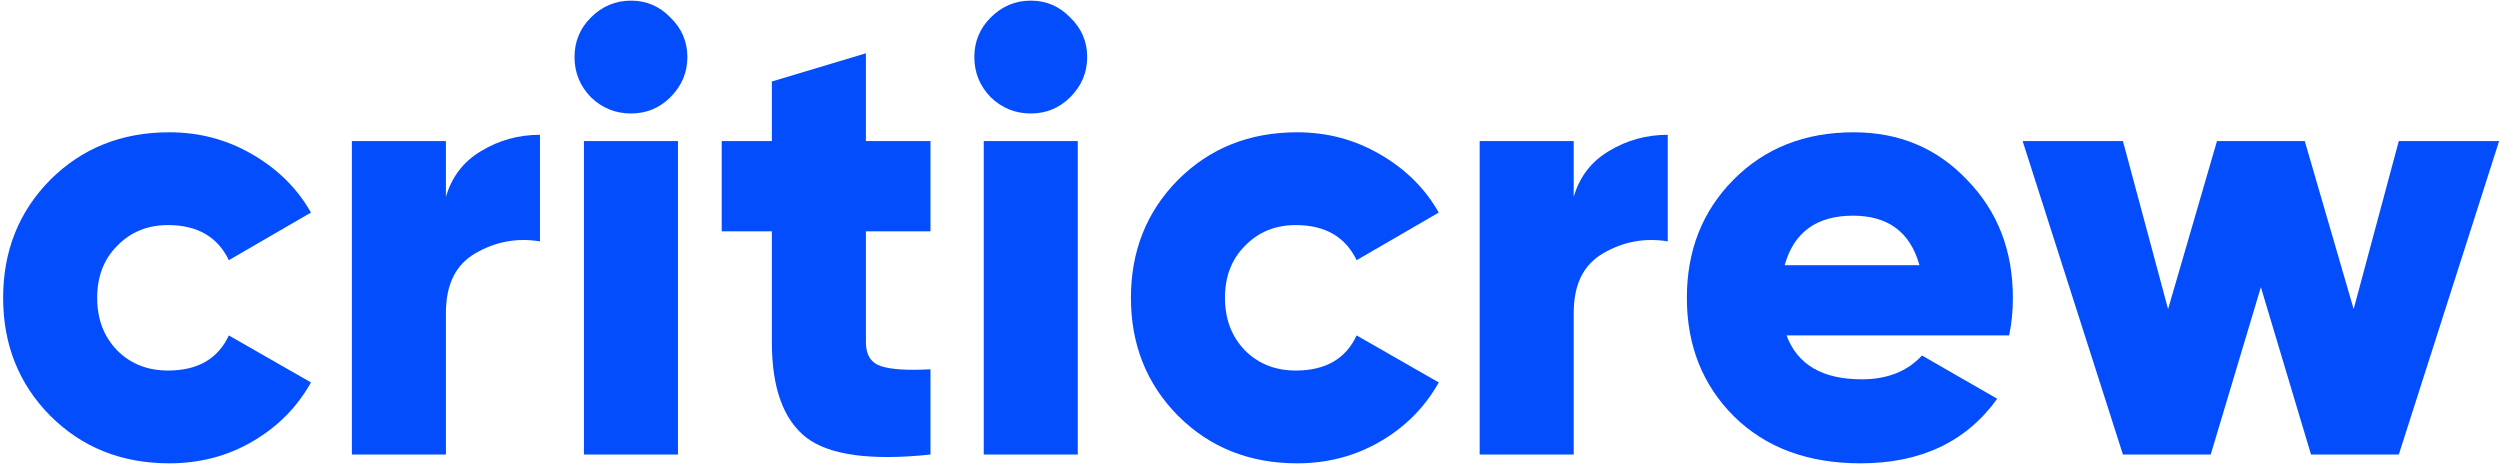
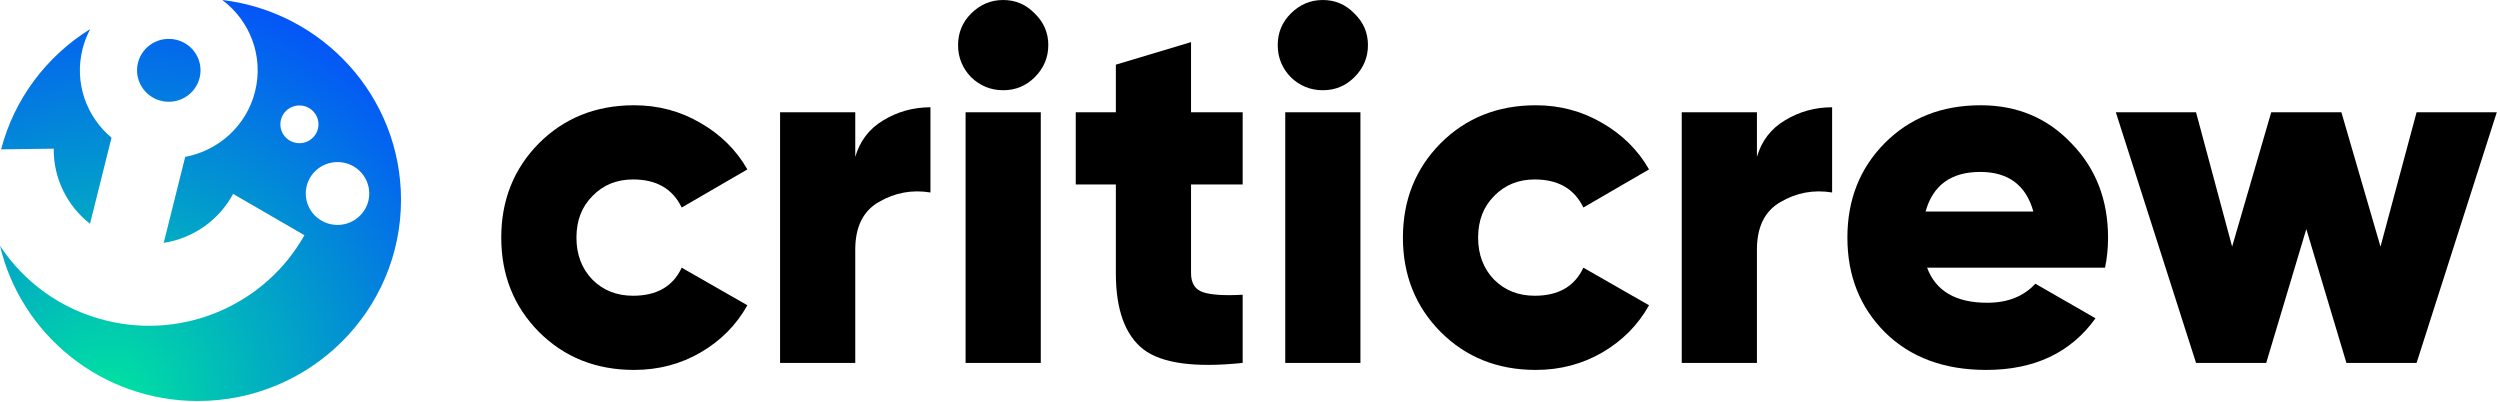
- <svg xmlns="http://www.w3.org/2000/svg" width="319" height="60" viewBox="0 0 319 60" fill="none">
-   <path d="M306.087 18H318.887L306.087 58H294.887L288.487 36.64L282.087 58H270.887L258.087 18H270.887L276.647 39.44L282.887 18H294.087L300.327 39.44L306.087 18Z" fill="#044DFD" />
-   <path d="M227.964 42.8C229.35 46.533 232.55 48.4 237.564 48.4C240.817 48.4 243.377 47.387 245.244 45.36L254.844 50.88C250.897 56.373 245.084 59.12 237.404 59.12C230.684 59.12 225.297 57.12 221.244 53.12C217.244 49.12 215.244 44.08 215.244 38C215.244 31.973 217.217 26.96 221.164 22.96C225.164 18.907 230.284 16.88 236.524 16.88C242.337 16.88 247.164 18.907 251.004 22.96C254.897 26.96 256.844 31.973 256.844 38C256.844 39.707 256.684 41.307 256.364 42.8H227.964ZM227.724 33.84H244.924C243.75 29.627 240.924 27.52 236.444 27.52C231.804 27.52 228.897 29.627 227.724 33.84Z" fill="#044DFD" />
-   <path d="M200.806 25.12C201.553 22.56 203.046 20.613 205.286 19.28C207.579 17.893 210.086 17.2 212.806 17.2V30.8C209.873 30.32 207.126 30.827 204.566 32.32C202.059 33.76 200.806 36.293 200.806 39.92V58H188.806V18H200.806V25.12Z" fill="#044DFD" />
-   <path d="M165.506 59.12C159.426 59.12 154.359 57.093 150.306 53.04C146.306 48.987 144.306 43.973 144.306 38C144.306 32.027 146.306 27.013 150.306 22.96C154.359 18.907 159.426 16.88 165.506 16.88C169.346 16.88 172.866 17.813 176.066 19.68C179.319 21.547 181.826 24.027 183.586 27.12L173.106 33.2C171.666 30.213 169.079 28.72 165.346 28.72C162.733 28.72 160.573 29.6 158.866 31.36C157.159 33.067 156.306 35.28 156.306 38C156.306 40.72 157.159 42.96 158.866 44.72C160.573 46.427 162.733 47.28 165.346 47.28C169.133 47.28 171.719 45.787 173.106 42.8L183.586 48.8C181.826 51.947 179.346 54.453 176.146 56.32C172.946 58.187 169.399 59.12 165.506 59.12Z" fill="#044DFD" />
-   <path d="M136.565 12.4C135.178 13.787 133.498 14.48 131.525 14.48C129.551 14.48 127.845 13.787 126.405 12.4C125.018 10.96 124.325 9.253 124.325 7.28C124.325 5.307 125.018 3.627 126.405 2.24C127.845 0.8 129.551 0.08 131.525 0.08C133.498 0.08 135.178 0.8 136.565 2.24C138.005 3.627 138.725 5.307 138.725 7.28C138.725 9.253 138.005 10.96 136.565 12.4ZM125.525 58V18H137.525V58H125.525Z" fill="#044DFD" />
-   <path d="M118.73 29.52H110.49V43.68C110.49 45.28 111.13 46.293 112.41 46.72C113.69 47.147 115.797 47.28 118.73 47.12V58C111.104 58.8 105.824 58.08 102.89 55.84C99.957 53.547 98.49 49.493 98.49 43.68V29.52H92.091V18H98.49V10.4L110.49 6.8V18H118.73V29.52Z" fill="#044DFD" />
-   <path d="M85.549 12.4C84.162 13.787 82.483 14.48 80.509 14.48C78.536 14.48 76.829 13.787 75.389 12.4C74.002 10.96 73.309 9.253 73.309 7.28C73.309 5.307 74.002 3.627 75.389 2.24C76.829 0.8 78.536 0.08 80.509 0.08C82.483 0.08 84.162 0.8 85.549 2.24C86.989 3.627 87.709 5.307 87.709 7.28C87.709 9.253 86.989 10.96 85.549 12.4ZM74.509 58V18H86.509V58H74.509Z" fill="#044DFD" />
-   <path d="M56.9 25.12C57.647 22.56 59.14 20.613 61.38 19.28C63.673 17.893 66.18 17.2 68.9 17.2V30.8C65.967 30.32 63.22 30.827 60.66 32.32C58.153 33.76 56.9 36.293 56.9 39.92V58H44.9V18H56.9V25.12Z" fill="#044DFD" />
-   <path d="M21.6 59.12C15.52 59.12 10.453 57.093 6.4 53.04C2.4 48.987 0.4 43.973 0.4 38C0.4 32.027 2.4 27.013 6.4 22.96C10.453 18.907 15.52 16.88 21.6 16.88C25.44 16.88 28.96 17.813 32.16 19.68C35.413 21.547 37.92 24.027 39.68 27.12L29.2 33.2C27.76 30.213 25.173 28.72 21.44 28.72C18.827 28.72 16.667 29.6 14.96 31.36C13.253 33.067 12.4 35.28 12.4 38C12.4 40.72 13.253 42.96 14.96 44.72C16.667 46.427 18.827 47.28 21.44 47.28C25.227 47.28 27.813 45.787 29.2 42.8L39.68 48.8C37.92 51.947 35.44 54.453 32.24 56.32C29.04 58.187 25.493 59.12 21.6 59.12Z" fill="#044DFD" />
+ <svg xmlns="http://www.w3.org/2000/svg" width="399" height="64" viewBox="0 0 399 64" fill="none">
+   <path d="M385.687 17.92H398.487L385.687 57.92H374.487L368.087 36.56L361.687 57.92H350.487L337.687 17.92H350.487L356.247 39.36L362.487 17.92H373.687L379.927 39.36L385.687 17.92Z" fill="black" />
+   <path d="M307.564 42.72C308.95 46.453 312.15 48.32 317.164 48.32C320.417 48.32 322.977 47.307 324.844 45.28L334.444 50.8C330.497 56.293 324.684 59.04 317.004 59.04C310.284 59.04 304.897 57.04 300.844 53.04C296.844 49.04 294.844 44 294.844 37.92C294.844 31.893 296.817 26.88 300.764 22.88C304.764 18.827 309.884 16.8 316.124 16.8C321.937 16.8 326.764 18.827 330.604 22.88C334.497 26.88 336.444 31.893 336.444 37.92C336.444 39.627 336.284 41.227 335.964 42.72H307.564ZM307.324 33.76H324.524C323.35 29.547 320.524 27.44 316.044 27.44C311.404 27.44 308.497 29.547 307.324 33.76Z" fill="black" />
+   <path d="M280.406 25.04C281.153 22.48 282.646 20.533 284.886 19.2C287.179 17.813 289.686 17.12 292.406 17.12V30.72C289.473 30.24 286.726 30.747 284.166 32.24C281.659 33.68 280.406 36.213 280.406 39.84V57.92H268.406V17.92H280.406V25.04Z" fill="black" />
+   <path d="M245.106 59.04C239.026 59.04 233.959 57.013 229.906 52.96C225.906 48.907 223.906 43.893 223.906 37.92C223.906 31.947 225.906 26.933 229.906 22.88C233.959 18.827 239.026 16.8 245.106 16.8C248.946 16.8 252.466 17.733 255.666 19.6C258.919 21.467 261.426 23.947 263.186 27.04L252.706 33.12C251.266 30.133 248.679 28.64 244.946 28.64C242.333 28.64 240.173 29.52 238.466 31.28C236.759 32.987 235.906 35.2 235.906 37.92C235.906 40.64 236.759 42.88 238.466 44.64C240.173 46.347 242.333 47.2 244.946 47.2C248.733 47.2 251.319 45.707 252.706 42.72L263.186 48.72C261.426 51.867 258.946 54.373 255.746 56.24C252.546 58.107 248.999 59.04 245.106 59.04Z" fill="black" />
+   <path d="M216.165 12.32C214.778 13.707 213.098 14.4 211.125 14.4C209.151 14.4 207.445 13.707 206.005 12.32C204.618 10.88 203.925 9.173 203.925 7.2C203.925 5.227 204.618 3.547 206.005 2.16C207.445 0.72 209.151 0 211.125 0C213.098 0 214.778 0.72 216.165 2.16C217.605 3.547 218.325 5.227 218.325 7.2C218.325 9.173 217.605 10.88 216.165 12.32ZM205.125 57.92V17.92H217.125V57.92H205.125Z" fill="black" />
+   <path d="M198.33 29.44H190.09V43.6C190.09 45.2 190.73 46.213 192.01 46.64C193.29 47.067 195.397 47.2 198.33 47.04V57.92C190.704 58.72 185.424 58 182.49 55.76C179.557 53.467 178.09 49.413 178.09 43.6V29.44H171.69V17.92H178.09V10.32L190.09 6.72V17.92H198.33V29.44Z" fill="black" />
+   <path d="M165.149 12.32C163.762 13.707 162.082 14.4 160.109 14.4C158.136 14.4 156.429 13.707 154.989 12.32C153.602 10.88 152.909 9.173 152.909 7.2C152.909 5.227 153.602 3.547 154.989 2.16C156.429 0.72 158.136 0 160.109 0C162.082 0 163.762 0.72 165.149 2.16C166.589 3.547 167.309 5.227 167.309 7.2C167.309 9.173 166.589 10.88 165.149 12.32ZM154.109 57.92V17.92H166.109V57.92H154.109Z" fill="black" />
+   <path d="M136.5 25.04C137.246 22.48 138.74 20.533 140.98 19.2C143.273 17.813 145.78 17.12 148.5 17.12V30.72C145.566 30.24 142.82 30.747 140.26 32.24C137.753 33.68 136.5 36.213 136.5 39.84V57.92H124.5V17.92H136.5V25.04Z" fill="black" />
+   <path d="M101.2 59.04C95.12 59.04 90.053 57.013 86 52.96C82 48.907 80 43.893 80 37.92C80 31.947 82 26.933 86 22.88C90.053 18.827 95.12 16.8 101.2 16.8C105.04 16.8 108.56 17.733 111.76 19.6C115.013 21.467 117.52 23.947 119.28 27.04L108.8 33.12C107.36 30.133 104.773 28.64 101.04 28.64C98.426 28.64 96.266 29.52 94.56 31.28C92.853 32.987 92 35.2 92 37.92C92 40.64 92.853 42.88 94.56 44.64C96.266 46.347 98.426 47.2 101.04 47.2C104.826 47.2 107.413 45.707 108.8 42.72L119.28 48.72C117.52 51.867 115.04 54.373 111.84 56.24C108.64 58.107 105.093 59.04 101.2 59.04Z" fill="black" />
+   <path fill-rule="evenodd" clip-rule="evenodd" d="M26.129 38.765L29.558 25.036C34.846 24.049 39.332 20.109 40.709 14.598C42.115 8.966 39.876 3.286 35.477 6.10352e-05C51.545 1.909 64 15.456 64 31.885C64 49.622 49.482 64 31.574 64C16.216 64 3.351 53.424 -0 39.225C3.784 44.983 9.696 49.388 16.962 51.168C29.68 54.284 42.518 48.368 48.583 37.539L37.204 30.947C34.951 35.16 30.806 38.037 26.129 38.765ZM14.365 35.716C10.71 32.86 8.518 28.435 8.572 23.729L0.175 23.838C2.275 15.776 7.457 8.94 14.403 4.638C13.871 5.633 13.452 6.708 13.166 7.85C11.825 13.22 13.798 18.633 17.797 21.973L14.365 35.716ZM25.721 16.095C28.437 16.761 31.184 15.119 31.856 12.429C32.528 9.739 30.87 7.018 28.154 6.353C25.438 5.687 22.691 7.329 22.019 10.019C21.347 12.71 23.005 15.43 25.721 16.095ZM50.827 19.842C50.827 21.505 49.466 22.852 47.787 22.852C46.108 22.852 44.747 21.505 44.747 19.842C44.747 18.179 46.108 16.831 47.787 16.831C49.466 16.831 50.827 18.179 50.827 19.842ZM53.867 35.899C56.665 35.899 58.933 33.653 58.933 30.881C58.933 28.11 56.665 25.863 53.867 25.863C51.069 25.863 48.8 28.11 48.8 30.881C48.8 33.653 51.069 35.899 53.867 35.899Z" fill="url(#paint0_radial_42_56)" />
+   <defs>
+     <radialGradient id="paint0_radial_42_56" cx="0" cy="0" r="1" gradientUnits="userSpaceOnUse" gradientTransform="translate(17.3878 64.0001) rotate(-57.7464) scale(71.2028 70.8165)">
+       <stop stop-color="#00E59F" />
+       <stop offset="1" stop-color="#044DFD" />
+     </radialGradient>
+   </defs>
</svg>
